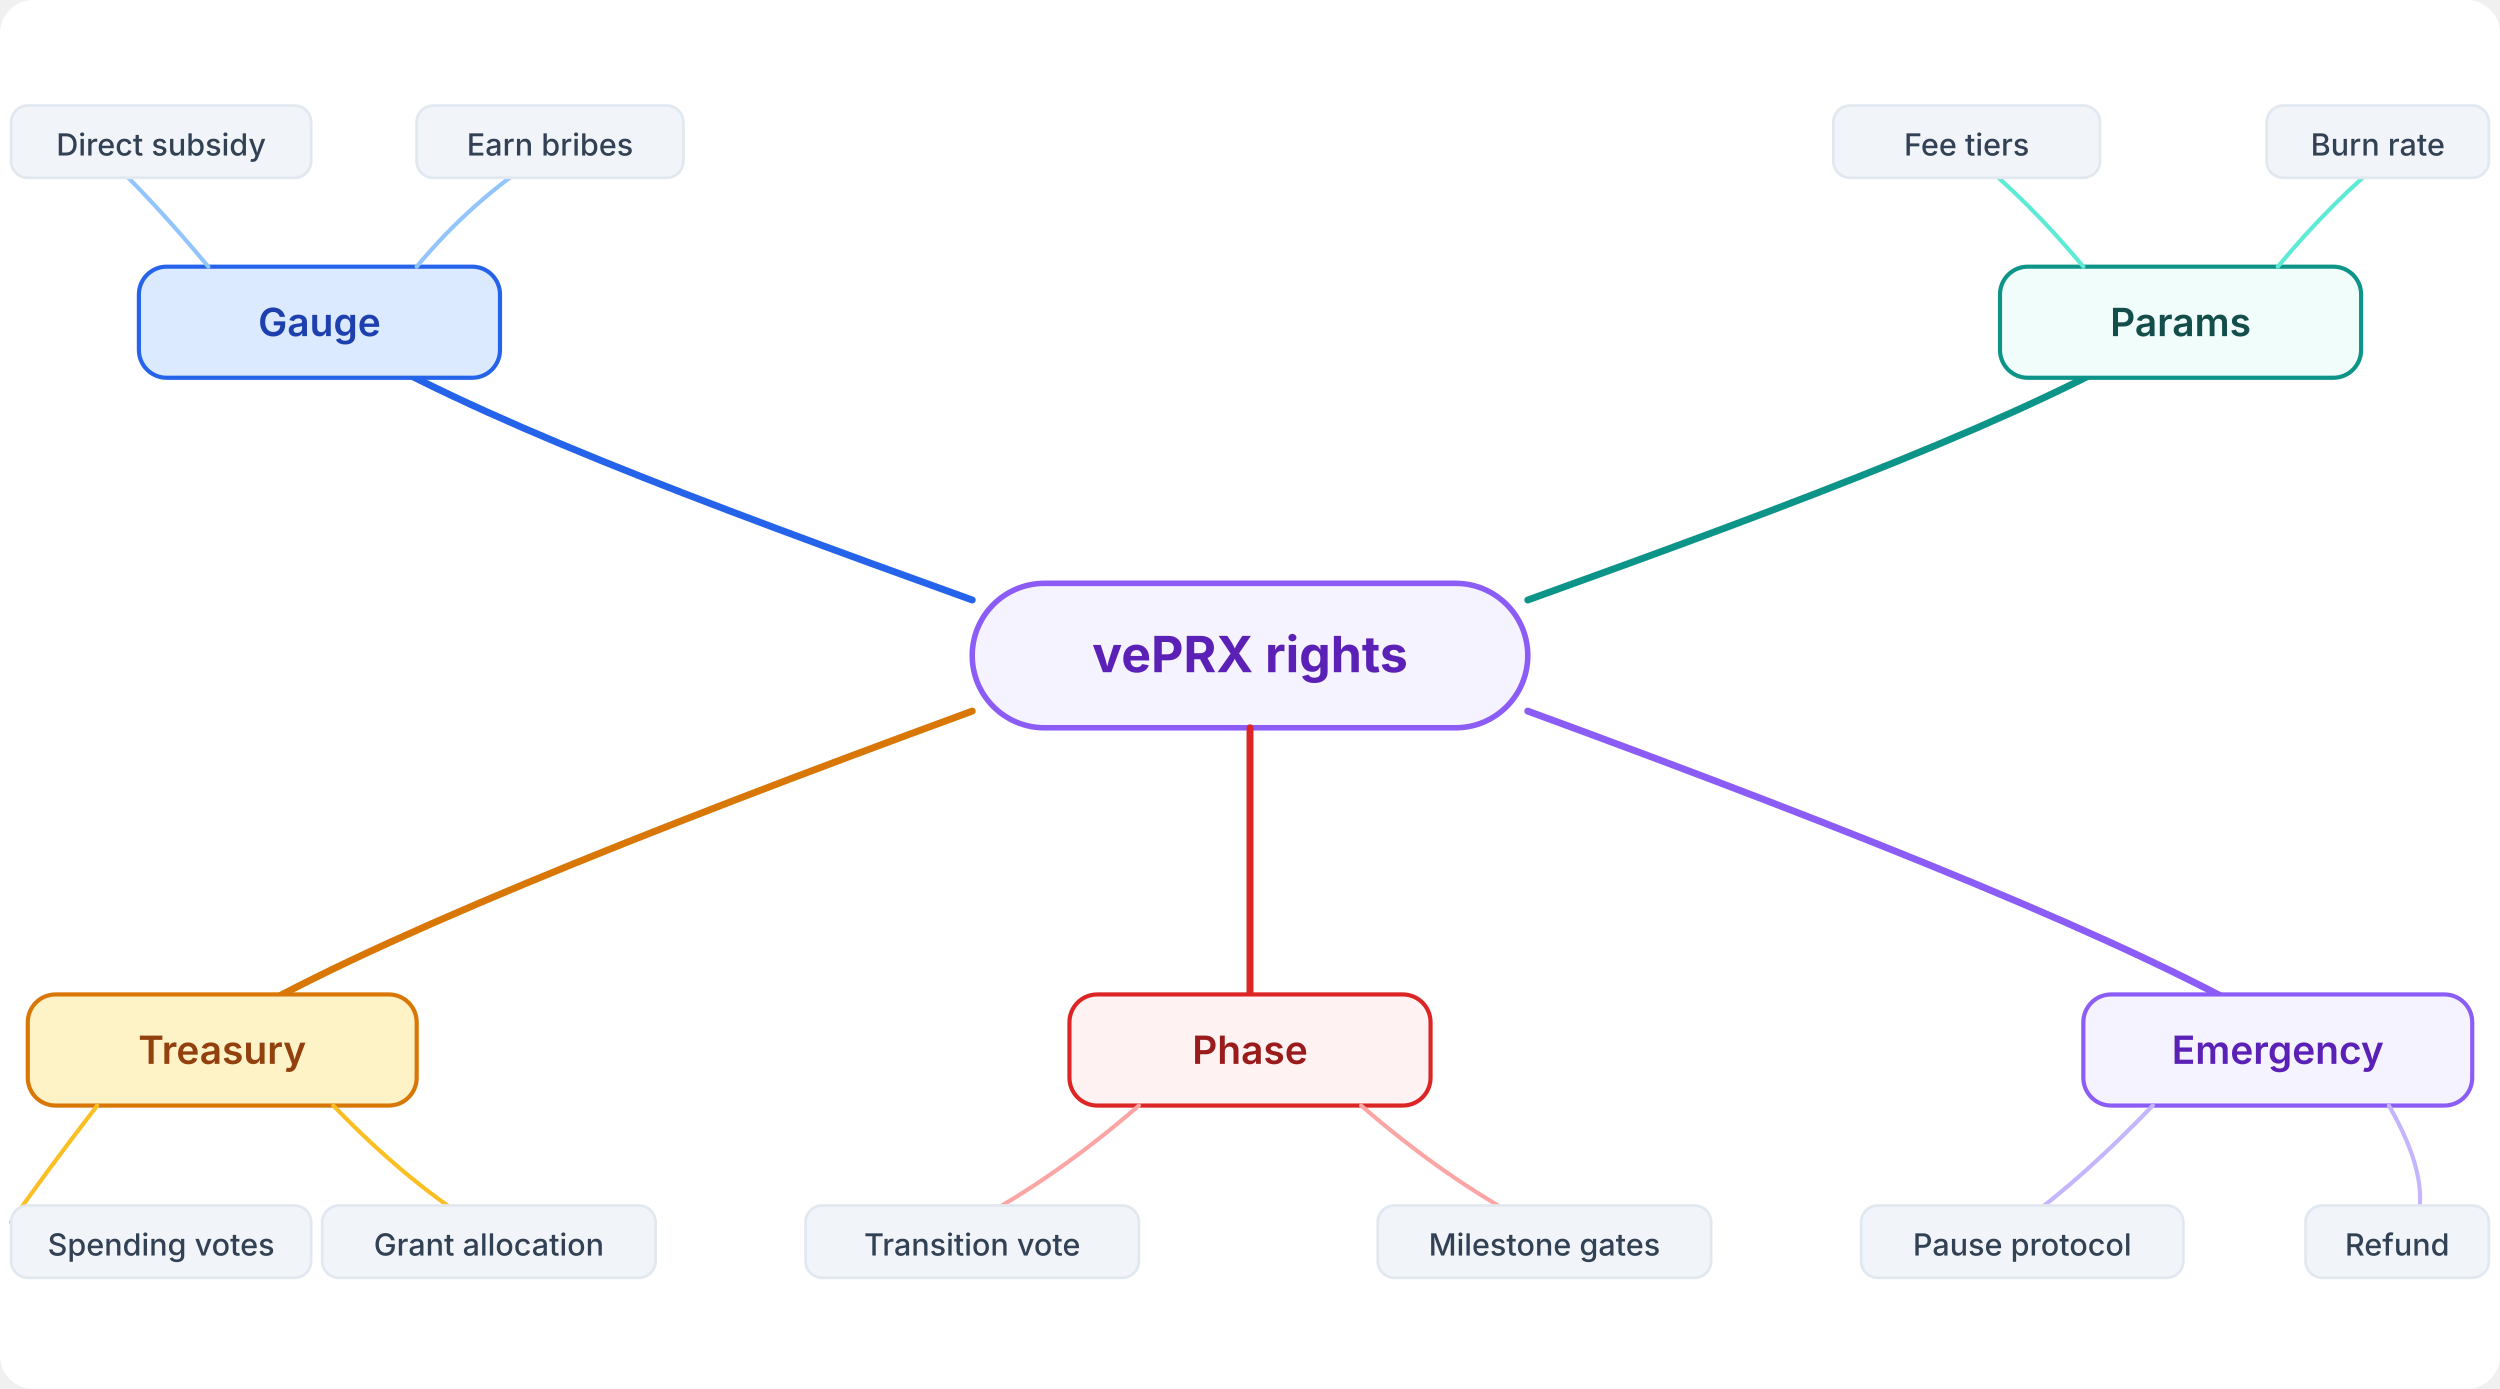
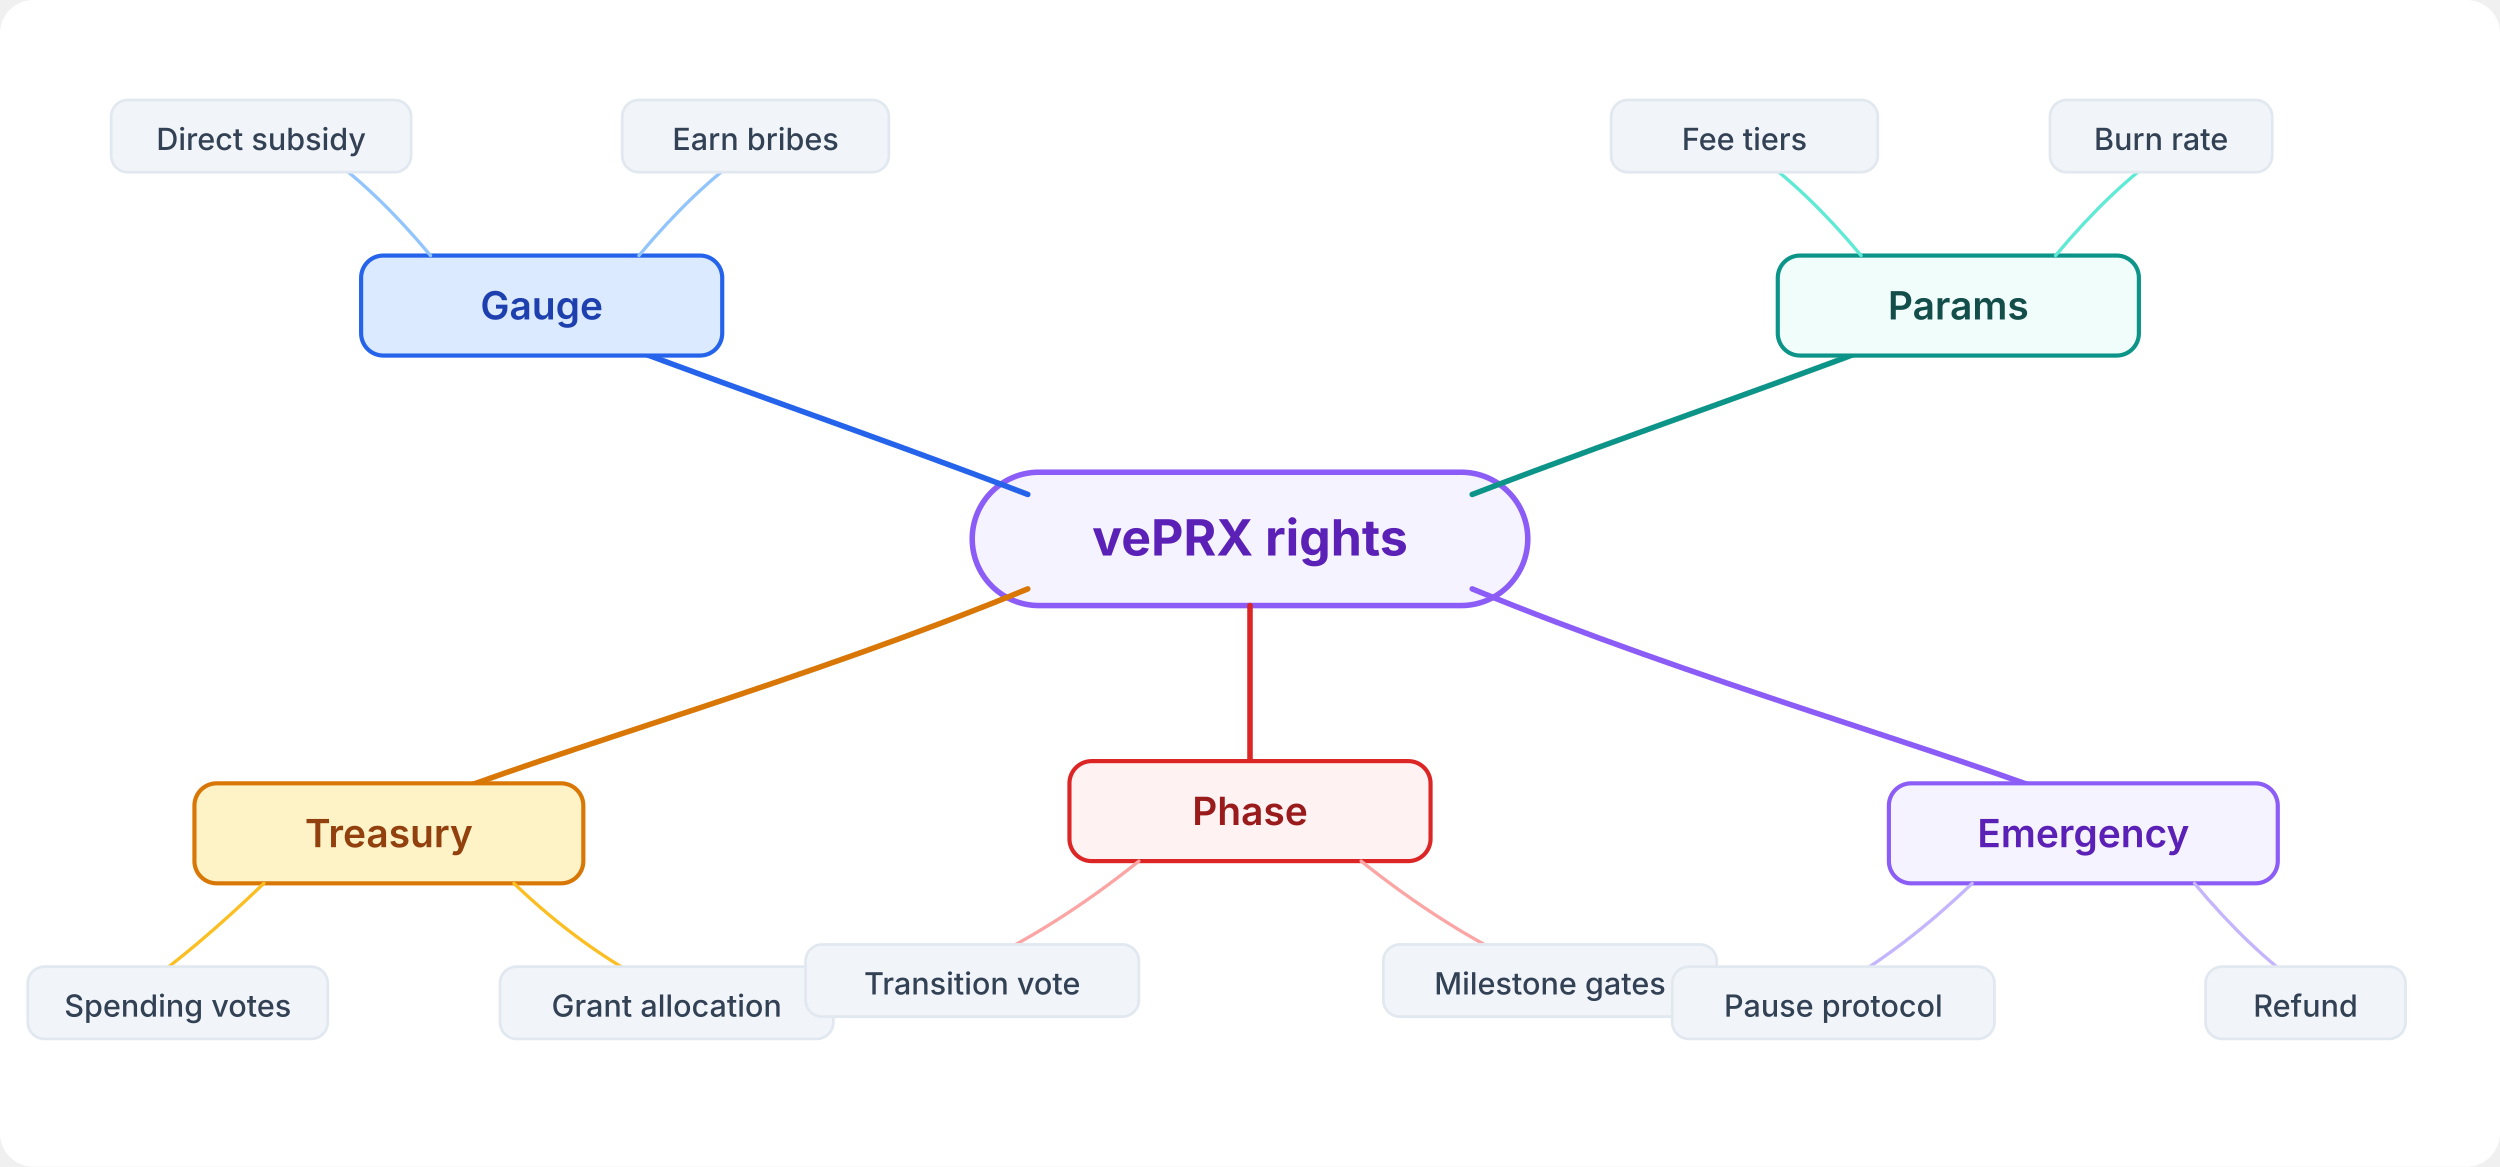
- <svg xmlns="http://www.w3.org/2000/svg" viewBox="0 0 900 500" font-family="Inter, system-ui, sans-serif">
-   <rect x="0" y="0" width="900" height="500" rx="12" fill="#ffffff" />
+ <svg xmlns="http://www.w3.org/2000/svg" viewBox="0 0 900 420" font-family="Inter, system-ui, sans-serif">
+   <rect x="0" y="0" width="900" height="420" rx="12" fill="#ffffff" />
  <style>
    .center { font-size: 18px; font-weight: 700; fill: #5b21b6; }
    .l1 { font-size: 14px; font-weight: 600; }
    .l2 { font-size: 11px; font-weight: 500; fill: #334155; }
-     .branch { fill: none; stroke-width: 2.5; stroke-linecap: round; }
-     .twig { fill: none; stroke-width: 1.5; stroke-linecap: round; }
+     .branch { fill: none; stroke-width: 2; stroke-linecap: round; }
+     .twig { fill: none; stroke-width: 1.2; stroke-linecap: round; }
    .leaf { fill: #f1f5f9; stroke: #e2e8f0; stroke-width: 1; }
  </style>
-   <rect x="350" y="210" width="200" height="52" rx="26" fill="#f5f3ff" stroke="#8b5cf6" stroke-width="2" />
-   <text class="center" x="450" y="242" text-anchor="middle">vePRX rights</text>
-   <path class="branch" stroke="#2563eb" d="M350 216 C250 180, 170 150, 120 120" />
-   <rect x="50" y="96" width="130" height="40" rx="10" fill="#dbeafe" stroke="#2563eb" stroke-width="1.5" />
-   <text class="l1" fill="#1e40af" x="115" y="121" text-anchor="middle">Gauge</text>
-   <path class="twig" stroke="#93c5fd" d="M75 96 Q55 72, 38 56" />
-   <rect x="4" y="38" width="108" height="26" rx="6" class="leaf" />
-   <text class="l2" x="58" y="56" text-anchor="middle">Direct subsidy</text>
-   <path class="twig" stroke="#93c5fd" d="M150 96 Q170 72, 195 56" />
-   <rect x="150" y="38" width="96" height="26" rx="6" class="leaf" />
-   <text class="l2" x="198" y="56" text-anchor="middle">Earn bribes</text>
-   <path class="branch" stroke="#0d9488" d="M550 216 C650 180, 730 150, 780 120" />
-   <rect x="720" y="96" width="130" height="40" rx="10" fill="#f0fdfa" stroke="#0d9488" stroke-width="1.5" />
-   <text class="l1" fill="#134e4a" x="785" y="121" text-anchor="middle">Params</text>
-   <path class="twig" stroke="#5eead4" d="M750 96 Q730 72, 710 56" />
-   <rect x="660" y="38" width="96" height="26" rx="6" class="leaf" />
-   <text class="l2" x="708" y="56" text-anchor="middle">Fee tiers</text>
-   <path class="twig" stroke="#5eead4" d="M820 96 Q840 72, 860 56" />
-   <rect x="816" y="38" width="80" height="26" rx="6" class="leaf" />
-   <text class="l2" x="856" y="56" text-anchor="middle">Burn rate</text>
-   <path class="branch" stroke="#d97706" d="M350 256 C230 300, 130 340, 80 370" />
-   <rect x="10" y="358" width="140" height="40" rx="10" fill="#fef3c7" stroke="#d97706" stroke-width="1.5" />
-   <text class="l1" fill="#92400e" x="80" y="383" text-anchor="middle">Treasury</text>
-   <path class="twig" stroke="#fbbf24" d="M35 398 Q15 424, 4 440" />
-   <rect x="4" y="434" width="108" height="26" rx="6" class="leaf" />
-   <text class="l2" x="58" y="452" text-anchor="middle">Spending votes</text>
-   <path class="twig" stroke="#fbbf24" d="M120 398 Q145 424, 170 440" />
-   <rect x="116" y="434" width="120" height="26" rx="6" class="leaf" />
-   <text class="l2" x="176" y="452" text-anchor="middle">Grant allocation</text>
-   <path class="branch" stroke="#dc2626" d="M450 262 Q450 340, 450 366" />
-   <rect x="385" y="358" width="130" height="40" rx="10" fill="#fef2f2" stroke="#dc2626" stroke-width="1.5" />
-   <text class="l1" fill="#991b1b" x="450" y="383" text-anchor="middle">Phase</text>
-   <path class="twig" stroke="#fca5a5" d="M410 398 Q380 424, 350 440" />
-   <rect x="290" y="434" width="120" height="26" rx="6" class="leaf" />
-   <text class="l2" x="350" y="452" text-anchor="middle">Transition vote</text>
-   <path class="twig" stroke="#fca5a5" d="M490 398 Q520 424, 550 440" />
-   <rect x="496" y="434" width="120" height="26" rx="6" class="leaf" />
-   <text class="l2" x="556" y="452" text-anchor="middle">Milestone gates</text>
-   <path class="branch" stroke="#8b5cf6" d="M550 256 C670 300, 770 340, 820 370" />
-   <rect x="750" y="358" width="140" height="40" rx="10" fill="#f5f3ff" stroke="#8b5cf6" stroke-width="1.5" />
-   <text class="l1" fill="#5b21b6" x="820" y="383" text-anchor="middle">Emergency</text>
-   <path class="twig" stroke="#c4b5fd" d="M775 398 Q750 424, 728 440" />
-   <rect x="670" y="434" width="116" height="26" rx="6" class="leaf" />
-   <text class="l2" x="728" y="452" text-anchor="middle">Pause protocol</text>
-   <path class="twig" stroke="#c4b5fd" d="M860 398 Q875 424, 870 440" />
-   <rect x="830" y="434" width="66" height="26" rx="6" class="leaf" />
-   <text class="l2" x="863" y="452" text-anchor="middle">Refund</text>
+   <rect x="350" y="170" width="200" height="48" rx="24" fill="#f5f3ff" stroke="#8b5cf6" stroke-width="2" />
+   <text class="center" x="450" y="200" text-anchor="middle">vePRX rights</text>
+   <path class="branch" stroke="#2563eb" d="M370 178 C310 155, 250 135, 200 115" />
+   <rect x="130" y="92" width="130" height="36" rx="8" fill="#dbeafe" stroke="#2563eb" stroke-width="1.5" />
+   <text class="l1" fill="#1e40af" x="195" y="115" text-anchor="middle">Gauge</text>
+   <path class="twig" stroke="#93c5fd" d="M155 92 Q135 68, 115 54" />
+   <rect x="40" y="36" width="108" height="26" rx="6" class="leaf" />
+   <text class="l2" x="94" y="54" text-anchor="middle">Direct subsidy</text>
+   <path class="twig" stroke="#93c5fd" d="M230 92 Q250 68, 270 54" />
+   <rect x="224" y="36" width="96" height="26" rx="6" class="leaf" />
+   <text class="l2" x="272" y="54" text-anchor="middle">Earn bribes</text>
+   <path class="branch" stroke="#0d9488" d="M530 178 C590 155, 650 135, 700 115" />
+   <rect x="640" y="92" width="130" height="36" rx="8" fill="#f0fdfa" stroke="#0d9488" stroke-width="1.5" />
+   <text class="l1" fill="#134e4a" x="705" y="115" text-anchor="middle">Params</text>
+   <path class="twig" stroke="#5eead4" d="M670 92 Q650 68, 630 54" />
+   <rect x="580" y="36" width="96" height="26" rx="6" class="leaf" />
+   <text class="l2" x="628" y="54" text-anchor="middle">Fee tiers</text>
+   <path class="twig" stroke="#5eead4" d="M740 92 Q760 68, 780 54" />
+   <rect x="738" y="36" width="80" height="26" rx="6" class="leaf" />
+   <text class="l2" x="778" y="54" text-anchor="middle">Burn rate</text>
+   <path class="branch" stroke="#d97706" d="M370 212 C290 245, 200 270, 150 290" />
+   <rect x="70" y="282" width="140" height="36" rx="8" fill="#fef3c7" stroke="#d97706" stroke-width="1.5" />
+   <text class="l1" fill="#92400e" x="140" y="305" text-anchor="middle">Treasury</text>
+   <path class="twig" stroke="#fbbf24" d="M95 318 Q70 342, 50 356" />
+   <rect x="10" y="348" width="108" height="26" rx="6" class="leaf" />
+   <text class="l2" x="64" y="366" text-anchor="middle">Spending votes</text>
+   <path class="twig" stroke="#fbbf24" d="M185 318 Q210 342, 238 356" />
+   <rect x="180" y="348" width="120" height="26" rx="6" class="leaf" />
+   <text class="l2" x="240" y="366" text-anchor="middle">Grant allocation</text>
+   <path class="branch" stroke="#dc2626" d="M450 218 Q450 260, 450 278" />
+   <rect x="385" y="274" width="130" height="36" rx="8" fill="#fef2f2" stroke="#dc2626" stroke-width="1.5" />
+   <text class="l1" fill="#991b1b" x="450" y="297" text-anchor="middle">Phase</text>
+   <path class="twig" stroke="#fca5a5" d="M410 310 Q380 334, 350 348" />
+   <rect x="290" y="340" width="120" height="26" rx="6" class="leaf" />
+   <text class="l2" x="350" y="358" text-anchor="middle">Transition vote</text>
+   <path class="twig" stroke="#fca5a5" d="M490 310 Q520 334, 550 348" />
+   <rect x="498" y="340" width="120" height="26" rx="6" class="leaf" />
+   <text class="l2" x="558" y="358" text-anchor="middle">Milestone gates</text>
+   <path class="branch" stroke="#8b5cf6" d="M530 212 C610 245, 700 270, 750 290" />
+   <rect x="680" y="282" width="140" height="36" rx="8" fill="#f5f3ff" stroke="#8b5cf6" stroke-width="1.5" />
+   <text class="l1" fill="#5b21b6" x="750" y="305" text-anchor="middle">Emergency</text>
+   <path class="twig" stroke="#c4b5fd" d="M710 318 Q685 342, 660 356" />
+   <rect x="602" y="348" width="116" height="26" rx="6" class="leaf" />
+   <text class="l2" x="660" y="366" text-anchor="middle">Pause protocol</text>
+   <path class="twig" stroke="#c4b5fd" d="M790 318 Q810 342, 830 356" />
+   <rect x="794" y="348" width="72" height="26" rx="6" class="leaf" />
+   <text class="l2" x="830" y="366" text-anchor="middle">Refund</text>
</svg>
